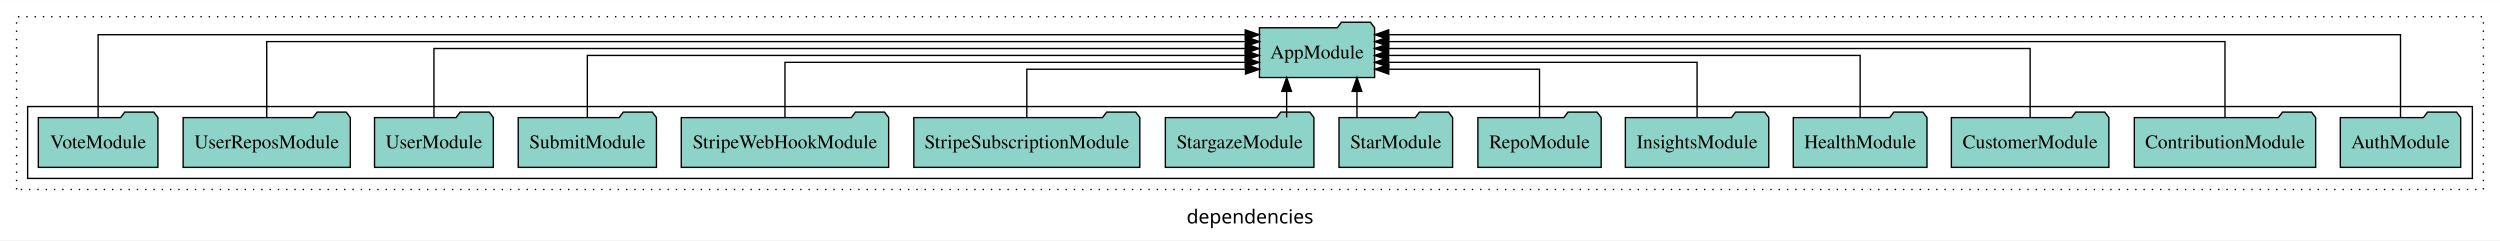
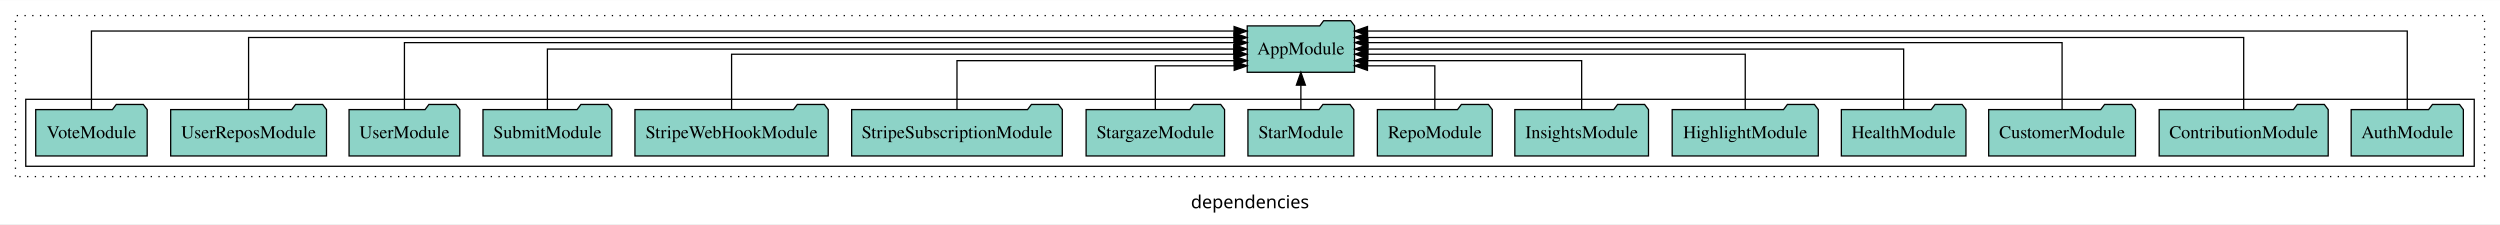
- <svg xmlns="http://www.w3.org/2000/svg" width="1809pt" height="174pt" viewBox="0.00 0.00 1809.00 173.80">
+ <svg xmlns="http://www.w3.org/2000/svg" width="1941pt" height="174pt" viewBox="0.00 0.00 1941.00 173.80">
  <g id="graph0" class="graph" transform="scale(1 1) rotate(0) translate(4 169.8)">
-     <polygon fill="white" stroke="transparent" points="-4,4 -4,-169.8 1805,-169.8 1805,4 -4,4" />
-     <text text-anchor="middle" x="900.5" y="-8.2" font-family="sans-serif" font-size="14.00">dependencies</text>
+     <polygon fill="white" stroke="transparent" points="-4,4 -4,-169.8 1937,-169.8 1937,4 -4,4" />
+     <text text-anchor="middle" x="966.5" y="-8.2" font-family="sans-serif" font-size="14.00">dependencies</text>
    <g id="clust1" class="cluster">
-       <polygon fill="none" stroke="black" stroke-dasharray="1,5" points="8,-32.8 8,-157.8 1793,-157.8 1793,-32.8 8,-32.8" />
+       <polygon fill="none" stroke="black" stroke-dasharray="1,5" points="8,-32.8 8,-157.8 1925,-157.8 1925,-32.8 8,-32.8" />
    </g>
    <g id="clust3" class="cluster">
-       <polygon fill="none" stroke="black" points="16,-40.8 16,-92.8 1785,-92.8 1785,-40.8 16,-40.8" />
+       <polygon fill="none" stroke="black" points="16,-40.8 16,-92.8 1917,-92.8 1917,-40.8 16,-40.8" />
    </g>
    <g id="node1" class="node">
-       <polygon fill="#8dd3c7" stroke="black" points="1776.55,-84.8 1773.55,-88.8 1752.55,-88.8 1749.55,-84.8 1689.45,-84.8 1689.45,-48.8 1776.55,-48.8 1776.55,-84.8" />
-       <text text-anchor="middle" x="1733" y="-62.6" font-family="Times,serif" font-size="14.00">AuthModule</text>
+       <polygon fill="#8dd3c7" stroke="black" points="1908.55,-84.8 1905.55,-88.8 1884.55,-88.8 1881.55,-84.8 1821.45,-84.8 1821.45,-48.8 1908.55,-48.8 1908.55,-84.8" />
+       <text text-anchor="middle" x="1865" y="-62.6" font-family="Times,serif" font-size="14.00">AuthModule</text>
    </g>
-     <g id="node15" class="node">
-       <polygon fill="#8dd3c7" stroke="black" points="990.66,-149.8 987.66,-153.8 966.66,-153.8 963.66,-149.8 907.34,-149.8 907.34,-113.8 990.66,-113.8 990.66,-149.8" />
-       <text text-anchor="middle" x="949" y="-127.6" font-family="Times,serif" font-size="14.00">AppModule</text>
+     <g id="node16" class="node">
+       <polygon fill="#8dd3c7" stroke="black" points="1047.66,-149.8 1044.66,-153.8 1023.66,-153.8 1020.66,-149.8 964.34,-149.8 964.34,-113.8 1047.66,-113.8 1047.66,-149.8" />
+       <text text-anchor="middle" x="1006" y="-127.6" font-family="Times,serif" font-size="14.00">AppModule</text>
    </g>
    <g id="edge1" class="edge">
-       <path fill="none" stroke="black" d="M1733,-84.89C1733,-107.93 1733,-144.8 1733,-144.8 1733,-144.8 1000.87,-144.8 1000.87,-144.8" />
-       <polygon fill="black" stroke="black" points="1000.87,-141.3 990.87,-144.8 1000.87,-148.3 1000.87,-141.3" />
+       <path fill="none" stroke="black" d="M1865,-85.12C1865,-108.46 1865,-145.8 1865,-145.8 1865,-145.8 1057.72,-145.8 1057.72,-145.8" />
+       <polygon fill="black" stroke="black" points="1057.72,-142.3 1047.72,-145.8 1057.72,-149.3 1057.72,-142.3" />
    </g>
    <g id="node2" class="node">
-       <polygon fill="#8dd3c7" stroke="black" points="1671.61,-84.8 1668.61,-88.8 1647.61,-88.8 1644.61,-84.8 1540.39,-84.8 1540.39,-48.8 1671.61,-48.8 1671.61,-84.8" />
-       <text text-anchor="middle" x="1606" y="-62.6" font-family="Times,serif" font-size="14.00">ContributionModule</text>
+       <polygon fill="#8dd3c7" stroke="black" points="1803.61,-84.8 1800.61,-88.8 1779.61,-88.8 1776.61,-84.8 1672.39,-84.8 1672.39,-48.8 1803.61,-48.8 1803.61,-84.8" />
+       <text text-anchor="middle" x="1738" y="-62.6" font-family="Times,serif" font-size="14.00">ContributionModule</text>
    </g>
    <g id="edge2" class="edge">
-       <path fill="none" stroke="black" d="M1606,-84.84C1606,-106.46 1606,-139.8 1606,-139.8 1606,-139.8 1000.85,-139.8 1000.85,-139.8" />
-       <polygon fill="black" stroke="black" points="1000.85,-136.3 990.85,-139.8 1000.85,-143.3 1000.85,-136.3" />
+       <path fill="none" stroke="black" d="M1738,-85.09C1738,-107.01 1738,-140.8 1738,-140.8 1738,-140.8 1057.72,-140.8 1057.72,-140.8" />
+       <polygon fill="black" stroke="black" points="1057.72,-137.3 1047.72,-140.8 1057.72,-144.3 1057.72,-137.3" />
    </g>
    <g id="node3" class="node">
-       <polygon fill="#8dd3c7" stroke="black" points="1521.99,-84.8 1518.99,-88.8 1497.99,-88.8 1494.99,-84.8 1408.01,-84.8 1408.01,-48.8 1521.99,-48.8 1521.99,-84.8" />
-       <text text-anchor="middle" x="1465" y="-62.6" font-family="Times,serif" font-size="14.00">CustomerModule</text>
+       <polygon fill="#8dd3c7" stroke="black" points="1653.99,-84.8 1650.99,-88.8 1629.99,-88.8 1626.99,-84.8 1540.01,-84.8 1540.01,-48.8 1653.99,-48.8 1653.99,-84.8" />
+       <text text-anchor="middle" x="1597" y="-62.6" font-family="Times,serif" font-size="14.00">CustomerModule</text>
    </g>
    <g id="edge3" class="edge">
-       <path fill="none" stroke="black" d="M1465,-85.02C1465,-105.17 1465,-134.8 1465,-134.8 1465,-134.8 1000.79,-134.8 1000.79,-134.8" />
-       <polygon fill="black" stroke="black" points="1000.79,-131.3 990.79,-134.8 1000.79,-138.3 1000.79,-131.3" />
+       <path fill="none" stroke="black" d="M1597,-84.83C1597,-105.57 1597,-136.8 1597,-136.8 1597,-136.8 1058.03,-136.8 1058.03,-136.8" />
+       <polygon fill="black" stroke="black" points="1058.03,-133.3 1048.03,-136.8 1058.03,-140.3 1058.03,-133.3" />
    </g>
    <g id="node4" class="node">
-       <polygon fill="#8dd3c7" stroke="black" points="1390.37,-84.8 1387.37,-88.8 1366.37,-88.8 1363.37,-84.8 1293.63,-84.8 1293.63,-48.8 1390.37,-48.8 1390.37,-84.8" />
-       <text text-anchor="middle" x="1342" y="-62.6" font-family="Times,serif" font-size="14.00">HealthModule</text>
+       <polygon fill="#8dd3c7" stroke="black" points="1522.37,-84.8 1519.37,-88.8 1498.37,-88.8 1495.37,-84.8 1425.63,-84.8 1425.63,-48.8 1522.37,-48.8 1522.37,-84.8" />
+       <text text-anchor="middle" x="1474" y="-62.6" font-family="Times,serif" font-size="14.00">HealthModule</text>
    </g>
    <g id="edge4" class="edge">
-       <path fill="none" stroke="black" d="M1342,-85.02C1342,-103.63 1342,-129.8 1342,-129.8 1342,-129.8 1000.69,-129.8 1000.69,-129.8" />
-       <polygon fill="black" stroke="black" points="1000.69,-126.3 990.69,-129.8 1000.69,-133.3 1000.69,-126.3" />
+       <path fill="none" stroke="black" d="M1474,-84.91C1474,-104.14 1474,-131.8 1474,-131.8 1474,-131.8 1057.94,-131.8 1057.94,-131.8" />
+       <polygon fill="black" stroke="black" points="1057.94,-128.3 1047.94,-131.8 1057.94,-135.3 1057.94,-128.3" />
    </g>
    <g id="node5" class="node">
+       <polygon fill="#8dd3c7" stroke="black" points="1407.72,-84.8 1404.72,-88.8 1383.72,-88.8 1380.72,-84.8 1294.28,-84.8 1294.28,-48.8 1407.72,-48.8 1407.72,-84.8" />
+       <text text-anchor="middle" x="1351" y="-62.6" font-family="Times,serif" font-size="14.00">HighlightModule</text>
+     </g>
+     <g id="edge5" class="edge">
+       <path fill="none" stroke="black" d="M1351,-85.1C1351,-103.07 1351,-127.8 1351,-127.8 1351,-127.8 1057.96,-127.8 1057.96,-127.8" />
+       <polygon fill="black" stroke="black" points="1057.96,-124.3 1047.96,-127.8 1057.96,-131.3 1057.96,-124.3" />
+     </g>
+     <g id="node6" class="node">
      <polygon fill="#8dd3c7" stroke="black" points="1275.89,-84.8 1272.89,-88.8 1251.89,-88.8 1248.89,-84.8 1172.11,-84.8 1172.11,-48.8 1275.89,-48.8 1275.89,-84.8" />
      <text text-anchor="middle" x="1224" y="-62.6" font-family="Times,serif" font-size="14.00">InsightsModule</text>
    </g>
-     <g id="edge5" class="edge">
-       <path fill="none" stroke="black" d="M1224,-84.83C1224,-101.86 1224,-124.8 1224,-124.8 1224,-124.8 1000.77,-124.8 1000.77,-124.8" />
-       <polygon fill="black" stroke="black" points="1000.77,-121.3 990.77,-124.8 1000.77,-128.3 1000.77,-121.3" />
+     <g id="edge6" class="edge">
+       <path fill="none" stroke="black" d="M1224,-84.83C1224,-101.2 1224,-122.8 1224,-122.8 1224,-122.8 1057.77,-122.8 1057.77,-122.8" />
+       <polygon fill="black" stroke="black" points="1057.77,-119.3 1047.77,-122.8 1057.77,-126.3 1057.77,-119.3" />
    </g>
-     <g id="node6" class="node">
+     <g id="node7" class="node">
      <polygon fill="#8dd3c7" stroke="black" points="1154.6,-84.8 1151.6,-88.8 1130.6,-88.8 1127.6,-84.8 1065.4,-84.8 1065.4,-48.8 1154.6,-48.8 1154.6,-84.8" />
      <text text-anchor="middle" x="1110" y="-62.6" font-family="Times,serif" font-size="14.00">RepoModule</text>
    </g>
-     <g id="edge6" class="edge">
-       <path fill="none" stroke="black" d="M1110,-85.04C1110,-100.37 1110,-119.8 1110,-119.8 1110,-119.8 1000.88,-119.8 1000.88,-119.8" />
-       <polygon fill="black" stroke="black" points="1000.88,-116.3 990.88,-119.8 1000.88,-123.3 1000.88,-116.3" />
+     <g id="edge7" class="edge">
+       <path fill="none" stroke="black" d="M1110,-84.99C1110,-99.98 1110,-118.8 1110,-118.8 1110,-118.8 1057.7,-118.8 1057.7,-118.8" />
+       <polygon fill="black" stroke="black" points="1057.7,-115.3 1047.7,-118.8 1057.7,-122.3 1057.7,-115.3" />
    </g>
-     <g id="node7" class="node">
+     <g id="node8" class="node">
      <polygon fill="#8dd3c7" stroke="black" points="1047.1,-84.8 1044.1,-88.8 1023.1,-88.8 1020.1,-84.8 964.9,-84.8 964.9,-48.8 1047.1,-48.8 1047.1,-84.8" />
      <text text-anchor="middle" x="1006" y="-62.6" font-family="Times,serif" font-size="14.00">StarModule</text>
    </g>
-     <g id="edge7" class="edge">
-       <path fill="none" stroke="black" d="M977.89,-84.91C977.89,-84.91 977.89,-103.79 977.89,-103.79" />
-       <polygon fill="black" stroke="black" points="974.39,-103.79 977.89,-113.79 981.39,-103.79 974.39,-103.79" />
+     <g id="edge8" class="edge">
+       <path fill="none" stroke="black" d="M1006,-84.91C1006,-84.91 1006,-103.79 1006,-103.79" />
+       <polygon fill="black" stroke="black" points="1002.5,-103.79 1006,-113.79 1009.5,-103.79 1002.5,-103.79" />
    </g>
-     <g id="node8" class="node">
+     <g id="node9" class="node">
      <polygon fill="#8dd3c7" stroke="black" points="946.75,-84.8 943.75,-88.8 922.75,-88.8 919.75,-84.8 839.25,-84.8 839.25,-48.8 946.75,-48.8 946.75,-84.8" />
      <text text-anchor="middle" x="893" y="-62.6" font-family="Times,serif" font-size="14.00">StargazeModule</text>
    </g>
-     <g id="edge8" class="edge">
-       <path fill="none" stroke="black" d="M927.02,-84.91C927.02,-84.91 927.02,-103.79 927.02,-103.79" />
-       <polygon fill="black" stroke="black" points="923.52,-103.79 927.02,-113.79 930.52,-103.79 923.52,-103.79" />
+     <g id="edge9" class="edge">
+       <path fill="none" stroke="black" d="M893,-84.99C893,-99.98 893,-118.8 893,-118.8 893,-118.8 954.24,-118.8 954.24,-118.8" />
+       <polygon fill="black" stroke="black" points="954.24,-122.3 964.24,-118.8 954.24,-115.3 954.24,-122.3" />
    </g>
-     <g id="node9" class="node">
+     <g id="node10" class="node">
      <polygon fill="#8dd3c7" stroke="black" points="820.77,-84.8 817.77,-88.8 796.77,-88.8 793.77,-84.8 657.23,-84.8 657.23,-48.8 820.77,-48.8 820.77,-84.8" />
      <text text-anchor="middle" x="739" y="-62.6" font-family="Times,serif" font-size="14.00">StripeSubscriptionModule</text>
    </g>
-     <g id="edge9" class="edge">
-       <path fill="none" stroke="black" d="M739,-85.04C739,-100.37 739,-119.8 739,-119.8 739,-119.8 897.26,-119.8 897.26,-119.8" />
-       <polygon fill="black" stroke="black" points="897.26,-123.3 907.26,-119.8 897.26,-116.3 897.26,-123.3" />
+     <g id="edge10" class="edge">
+       <path fill="none" stroke="black" d="M739,-84.83C739,-101.2 739,-122.8 739,-122.8 739,-122.8 954.28,-122.8 954.28,-122.8" />
+       <polygon fill="black" stroke="black" points="954.28,-126.3 964.28,-122.8 954.28,-119.3 954.28,-126.3" />
    </g>
-     <g id="node10" class="node">
+     <g id="node11" class="node">
      <polygon fill="#8dd3c7" stroke="black" points="639.03,-84.8 636.03,-88.8 615.03,-88.8 612.03,-84.8 488.97,-84.8 488.97,-48.8 639.03,-48.8 639.03,-84.8" />
      <text text-anchor="middle" x="564" y="-62.6" font-family="Times,serif" font-size="14.00">StripeWebHookModule</text>
    </g>
-     <g id="edge10" class="edge">
-       <path fill="none" stroke="black" d="M564,-84.83C564,-101.86 564,-124.8 564,-124.8 564,-124.8 897.07,-124.8 897.07,-124.8" />
-       <polygon fill="black" stroke="black" points="897.07,-128.3 907.07,-124.8 897.07,-121.3 897.07,-128.3" />
+     <g id="edge11" class="edge">
+       <path fill="none" stroke="black" d="M564,-85.1C564,-103.07 564,-127.8 564,-127.8 564,-127.8 954.02,-127.8 954.02,-127.8" />
+       <polygon fill="black" stroke="black" points="954.02,-131.3 964.02,-127.8 954.02,-124.3 954.02,-131.3" />
    </g>
-     <g id="node11" class="node">
+     <g id="node12" class="node">
      <polygon fill="#8dd3c7" stroke="black" points="471.01,-84.8 468.01,-88.8 447.01,-88.8 444.01,-84.8 370.99,-84.8 370.99,-48.8 471.01,-48.8 471.01,-84.8" />
      <text text-anchor="middle" x="421" y="-62.6" font-family="Times,serif" font-size="14.00">SubmitModule</text>
    </g>
-     <g id="edge11" class="edge">
-       <path fill="none" stroke="black" d="M421,-85.02C421,-103.63 421,-129.8 421,-129.8 421,-129.8 897.13,-129.8 897.13,-129.8" />
-       <polygon fill="black" stroke="black" points="897.13,-133.3 907.13,-129.8 897.13,-126.3 897.13,-133.3" />
+     <g id="edge12" class="edge">
+       <path fill="none" stroke="black" d="M421,-84.91C421,-104.14 421,-131.8 421,-131.8 421,-131.8 953.93,-131.8 953.93,-131.8" />
+       <polygon fill="black" stroke="black" points="953.93,-135.3 963.93,-131.8 953.93,-128.3 953.93,-135.3" />
    </g>
-     <g id="node12" class="node">
+     <g id="node13" class="node">
      <polygon fill="#8dd3c7" stroke="black" points="352.99,-84.8 349.99,-88.8 328.99,-88.8 325.99,-84.8 267.01,-84.8 267.01,-48.8 352.99,-48.8 352.99,-84.8" />
      <text text-anchor="middle" x="310" y="-62.6" font-family="Times,serif" font-size="14.00">UserModule</text>
    </g>
-     <g id="edge12" class="edge">
-       <path fill="none" stroke="black" d="M310,-85.02C310,-105.17 310,-134.8 310,-134.8 310,-134.8 897.07,-134.8 897.07,-134.8" />
-       <polygon fill="black" stroke="black" points="897.07,-138.3 907.07,-134.8 897.07,-131.3 897.07,-138.3" />
+     <g id="edge13" class="edge">
+       <path fill="none" stroke="black" d="M310,-84.83C310,-105.57 310,-136.8 310,-136.8 310,-136.8 954.29,-136.8 954.29,-136.8" />
+       <polygon fill="black" stroke="black" points="954.29,-140.3 964.29,-136.8 954.29,-133.3 954.29,-140.3" />
    </g>
-     <g id="node13" class="node">
+     <g id="node14" class="node">
      <polygon fill="#8dd3c7" stroke="black" points="249.49,-84.8 246.49,-88.8 225.49,-88.8 222.49,-84.8 128.51,-84.8 128.51,-48.8 249.49,-48.8 249.49,-84.8" />
      <text text-anchor="middle" x="189" y="-62.6" font-family="Times,serif" font-size="14.00">UserReposModule</text>
    </g>
-     <g id="edge13" class="edge">
-       <path fill="none" stroke="black" d="M189,-84.84C189,-106.46 189,-139.8 189,-139.8 189,-139.8 897.33,-139.8 897.33,-139.8" />
-       <polygon fill="black" stroke="black" points="897.33,-143.3 907.33,-139.8 897.33,-136.3 897.33,-143.3" />
+     <g id="edge14" class="edge">
+       <path fill="none" stroke="black" d="M189,-85.09C189,-107.01 189,-140.8 189,-140.8 189,-140.8 954.08,-140.8 954.08,-140.8" />
+       <polygon fill="black" stroke="black" points="954.08,-144.3 964.08,-140.8 954.08,-137.3 954.08,-144.3" />
    </g>
-     <g id="node14" class="node">
+     <g id="node15" class="node">
      <polygon fill="#8dd3c7" stroke="black" points="110.27,-84.8 107.27,-88.8 86.27,-88.8 83.27,-84.8 23.73,-84.8 23.73,-48.8 110.27,-48.8 110.27,-84.8" />
      <text text-anchor="middle" x="67" y="-62.6" font-family="Times,serif" font-size="14.00">VoteModule</text>
    </g>
-     <g id="edge14" class="edge">
-       <path fill="none" stroke="black" d="M67,-84.89C67,-107.93 67,-144.8 67,-144.8 67,-144.8 897.05,-144.8 897.05,-144.8" />
-       <polygon fill="black" stroke="black" points="897.05,-148.3 907.05,-144.8 897.05,-141.3 897.05,-148.3" />
+     <g id="edge15" class="edge">
+       <path fill="none" stroke="black" d="M67,-85.12C67,-108.46 67,-145.8 67,-145.8 67,-145.8 954.14,-145.8 954.14,-145.8" />
+       <polygon fill="black" stroke="black" points="954.14,-149.3 964.14,-145.8 954.14,-142.3 954.14,-149.3" />
    </g>
  </g>
</svg>
